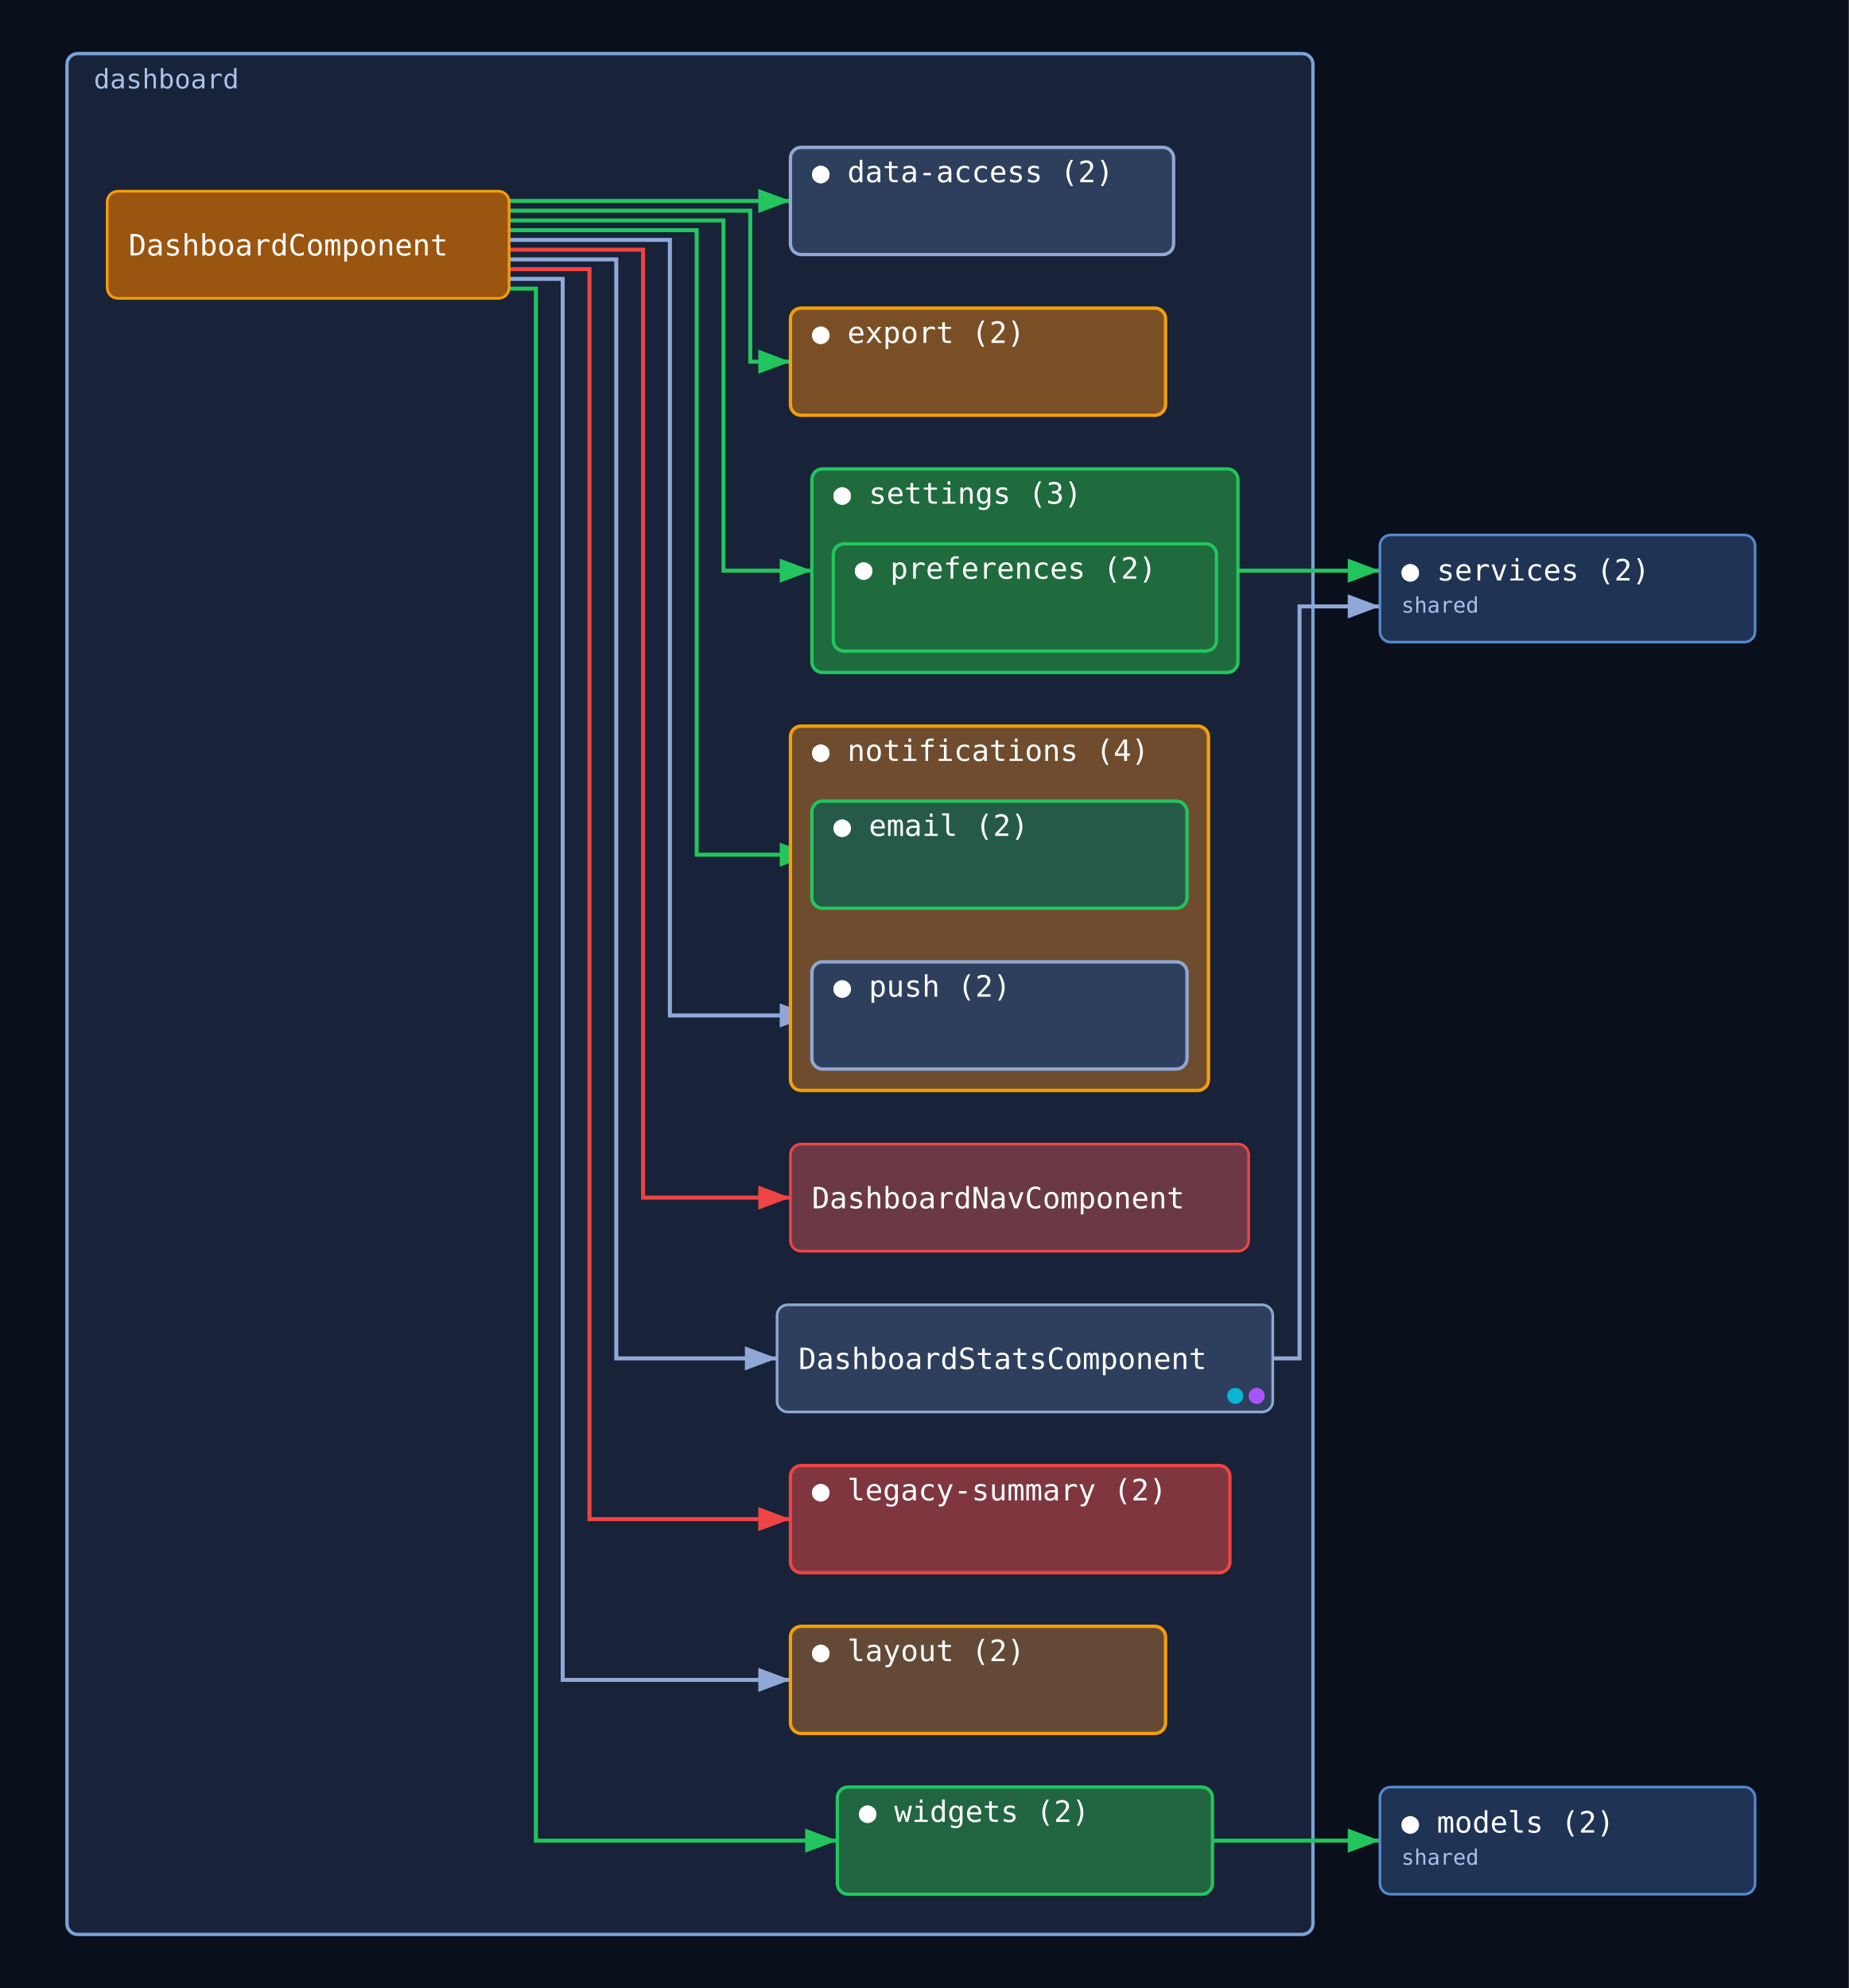
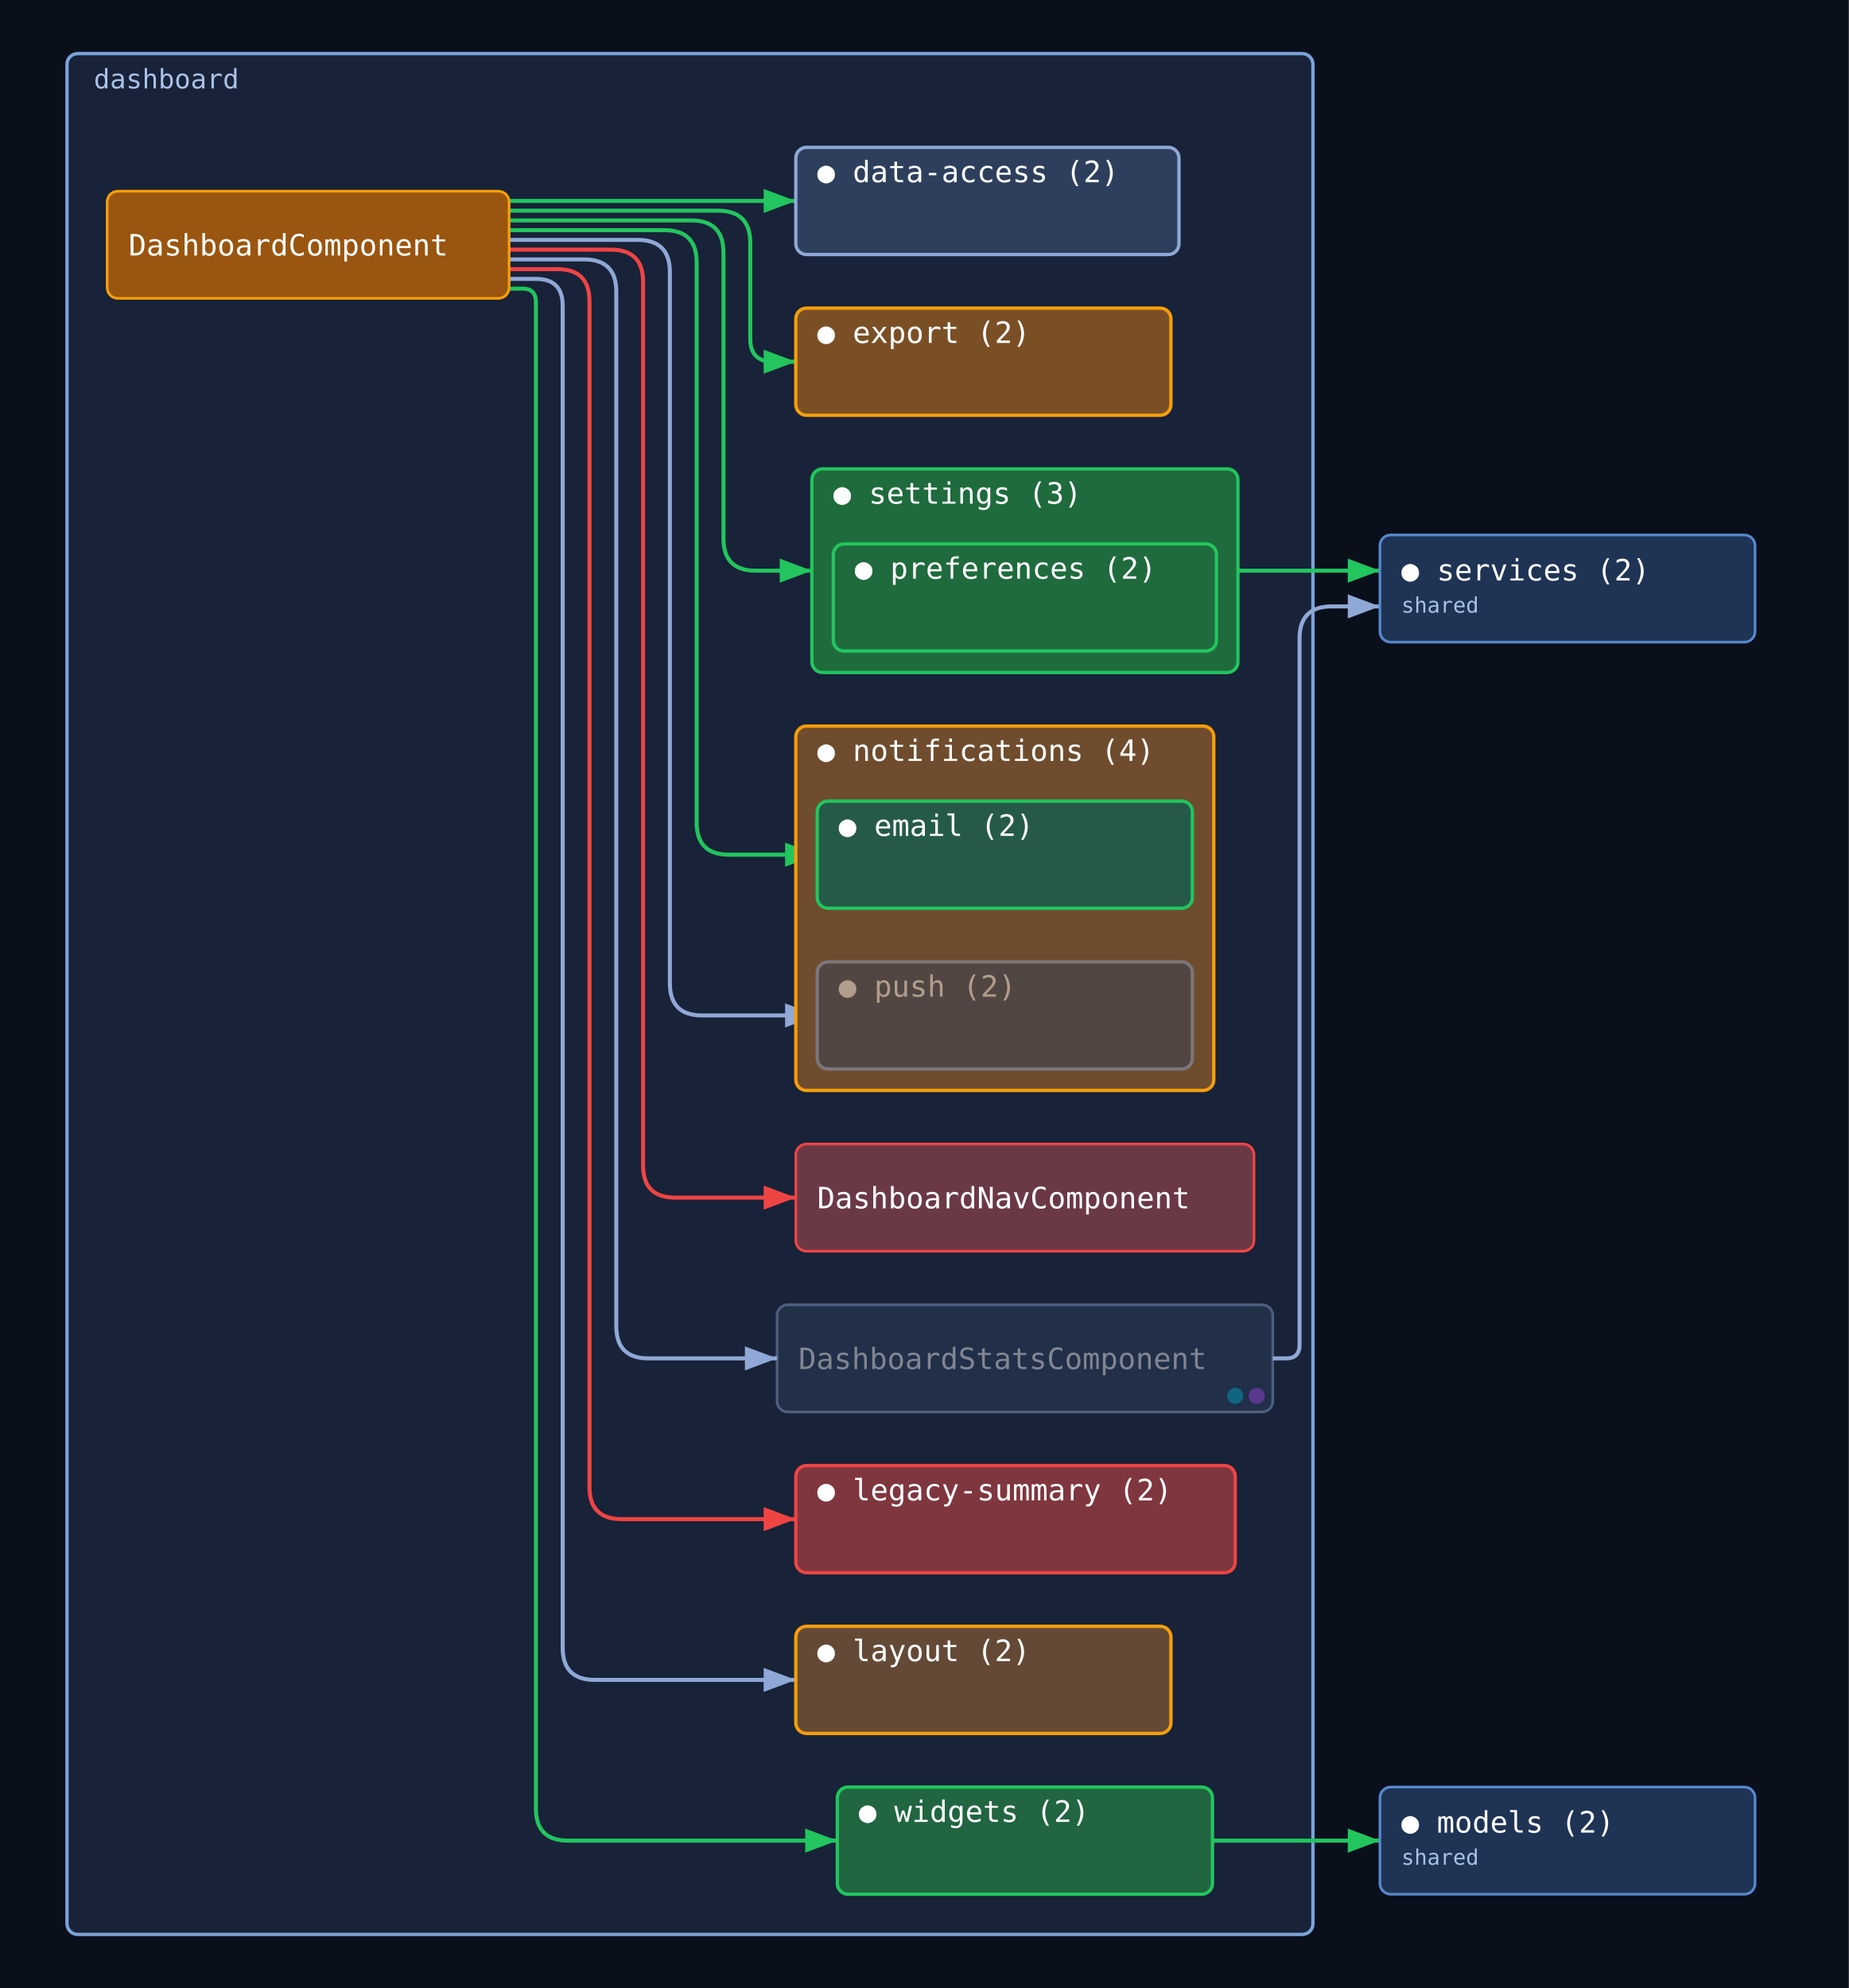
<svg xmlns="http://www.w3.org/2000/svg" width="690" height="742" viewBox="0 0 690 742">
  <defs>
    <marker id="arrow-added" markerWidth="8" markerHeight="6" refX="8" refY="3" orient="auto">
      <polygon points="0 0,8 3,0 6" fill="#22c55e" />
    </marker>
    <marker id="arrow-modified" markerWidth="8" markerHeight="6" refX="8" refY="3" orient="auto">
      <polygon points="0 0,8 3,0 6" fill="#f59e0b" />
    </marker>
    <marker id="arrow-removed" markerWidth="8" markerHeight="6" refX="8" refY="3" orient="auto">
      <polygon points="0 0,8 3,0 6" fill="#ef4444" />
    </marker>
    <marker id="arrow-unchanged" markerWidth="8" markerHeight="6" refX="8" refY="3" orient="auto">
      <polygon points="0 0,8 3,0 6" fill="#8fa8d6" />
    </marker>
  </defs>
  <rect width="690" height="742" fill="#0a0f1c" />
  <rect x="25" y="20" width="465" height="702" rx="4" fill="#182238" stroke="#7ba3d9" stroke-width="1.25" />
  <text x="35" y="33" font-family="Fira Code, monospace" font-size="10" fill="#a9c1e8">dashboard</text>
-   <path data-from="src_app_features_dashboard_dashboard_component" data-to="src_app_features_dashboard_dashboard_stats_component" d="M 190 96.818 L 230 96.818 L 230 507 L 290 507" fill="none" stroke="#8fa8d6" stroke-width="1.5" marker-end="url(#arrow-unchanged)" />
-   <path data-from="src_app_features_dashboard_dashboard_component" data-to="dir_data_access" d="M 190 75 L 295 75" fill="none" stroke="#22c55e" stroke-width="1.5" marker-end="url(#arrow-added)" />
-   <path data-from="src_app_features_dashboard_dashboard_component" data-to="dir_export" d="M 190 78.636 L 280 78.636 L 280 135 L 295 135" fill="none" stroke="#22c55e" stroke-width="1.5" marker-end="url(#arrow-added)" />
-   <path data-from="src_app_features_dashboard_dashboard_component" data-to="dir_layout" d="M 190 104.091 L 210 104.091 L 210 627 L 295 627" fill="none" stroke="#8fa8d6" stroke-width="1.5" marker-end="url(#arrow-unchanged)" />
-   <path data-from="src_app_features_dashboard_dashboard_component" data-to="dir_notifications_email" d="M 190 85.909 L 260 85.909 L 260 319 L 303 319" fill="none" stroke="#22c55e" stroke-width="1.5" marker-end="url(#arrow-added)" />
-   <path data-from="src_app_features_dashboard_dashboard_component" data-to="dir_notifications_push" d="M 190 89.545 L 250 89.545 L 250 379 L 303 379" fill="none" stroke="#8fa8d6" stroke-width="1.5" marker-end="url(#arrow-unchanged)" />
-   <path data-from="src_app_features_dashboard_dashboard_component" data-to="dir_settings" d="M 190 82.273 L 270 82.273 L 270 213 L 303 213" fill="none" stroke="#22c55e" stroke-width="1.5" marker-end="url(#arrow-added)" />
-   <path data-from="src_app_features_dashboard_dashboard_component" data-to="dir_widgets" d="M 190 107.727 L 200 107.727 L 200 687 L 312.5 687" fill="none" stroke="#22c55e" stroke-width="1.5" marker-end="url(#arrow-added)" />
-   <path data-from="src_app_features_dashboard_dashboard_stats_component" data-to="dir_oos_src_app_shared_services" d="M 475 507 L 485 507 L 485 226.333 L 515 226.333" fill="none" stroke="#8fa8d6" stroke-width="1.5" marker-end="url(#arrow-unchanged)" />
+   <path data-from="src_app_features_dashboard_dashboard_component" data-to="src_app_features_dashboard_dashboard_stats_component" d="M 190 96.818 L 218 96.818 Q 230 96.818, 230 108.818 L 230 495 Q 230 507, 242 507 L 290 507" fill="none" stroke="#8fa8d6" stroke-width="1.5" marker-end="url(#arrow-unchanged)" />
+   <path data-from="src_app_features_dashboard_dashboard_component" data-to="dir_data_access" d="M 190 75 L 297 75" fill="none" stroke="#22c55e" stroke-width="1.5" marker-end="url(#arrow-added)" />
+   <path data-from="src_app_features_dashboard_dashboard_component" data-to="dir_export" d="M 190 78.636 L 268 78.636 Q 280 78.636, 280 90.636 L 280 126.5 Q 280 135, 288.5 135 L 297 135" fill="none" stroke="#22c55e" stroke-width="1.5" marker-end="url(#arrow-added)" />
+   <path data-from="src_app_features_dashboard_dashboard_component" data-to="dir_layout" d="M 190 104.091 L 200 104.091 Q 210 104.091, 210 114.091 L 210 615 Q 210 627, 222 627 L 297 627" fill="none" stroke="#8fa8d6" stroke-width="1.5" marker-end="url(#arrow-unchanged)" />
+   <path data-from="src_app_features_dashboard_dashboard_component" data-to="dir_notifications_email" d="M 190 85.909 L 248 85.909 Q 260 85.909, 260 97.909 L 260 307 Q 260 319, 272 319 L 305 319" fill="none" stroke="#22c55e" stroke-width="1.5" marker-end="url(#arrow-added)" />
+   <path data-from="src_app_features_dashboard_dashboard_component" data-to="dir_notifications_push" d="M 190 89.545 L 238 89.545 Q 250 89.545, 250 101.545 L 250 367 Q 250 379, 262 379 L 305 379" fill="none" stroke="#8fa8d6" stroke-width="1.5" marker-end="url(#arrow-unchanged)" />
+   <path data-from="src_app_features_dashboard_dashboard_component" data-to="dir_settings" d="M 190 82.273 L 258 82.273 Q 270 82.273, 270 94.273 L 270 201 Q 270 213, 282 213 L 303 213" fill="none" stroke="#22c55e" stroke-width="1.5" marker-end="url(#arrow-added)" />
+   <path data-from="src_app_features_dashboard_dashboard_component" data-to="dir_widgets" d="M 190 107.727 L 195 107.727 Q 200 107.727, 200 112.727 L 200 675 Q 200 687, 212 687 L 312.5 687" fill="none" stroke="#22c55e" stroke-width="1.5" marker-end="url(#arrow-added)" />
+   <path data-from="src_app_features_dashboard_dashboard_stats_component" data-to="dir_oos_src_app_shared_services" d="M 475 507 L 480 507 Q 485 507, 485 502 L 485 238.333 Q 485 226.333, 497 226.333 L 515 226.333" fill="none" stroke="#8fa8d6" stroke-width="1.5" marker-end="url(#arrow-unchanged)" />
  <path data-from="dir_settings" data-to="dir_oos_src_app_shared_services" d="M 462 213 L 515 213" fill="none" stroke="#22c55e" stroke-width="1.5" marker-end="url(#arrow-added)" />
  <path data-from="dir_widgets" data-to="dir_oos_src_app_shared_models" d="M 452.5 687 L 515 687" fill="none" stroke="#22c55e" stroke-width="1.5" marker-end="url(#arrow-added)" />
-   <path data-from="src_app_features_dashboard_dashboard_component" data-to="src_app_features_dashboard_dashboard_nav_component" d="M 190 93.182 L 240 93.182 L 240 447 L 295 447" fill="none" stroke="#ef4444" stroke-width="1.5" marker-end="url(#arrow-removed)" />
-   <path data-from="src_app_features_dashboard_dashboard_component" data-to="dir_legacy_summary" d="M 190 100.455 L 220 100.455 L 220 567 L 295 567" fill="none" stroke="#ef4444" stroke-width="1.5" marker-end="url(#arrow-removed)" />
-   <g class="node-group" data-id="src_app_features_dashboard_dashboard_stats_component">
+   <path data-from="src_app_features_dashboard_dashboard_component" data-to="src_app_features_dashboard_dashboard_nav_component" d="M 190 93.182 L 228 93.182 Q 240 93.182, 240 105.182 L 240 435 Q 240 447, 252 447 L 297 447" fill="none" stroke="#ef4444" stroke-width="1.5" marker-end="url(#arrow-removed)" />
+   <path data-from="src_app_features_dashboard_dashboard_component" data-to="dir_legacy_summary" d="M 190 100.455 L 208 100.455 Q 220 100.455, 220 112.455 L 220 555 Q 220 567, 232 567 L 297 567" fill="none" stroke="#ef4444" stroke-width="1.5" marker-end="url(#arrow-removed)" />
+   <g class="node-group" data-id="src_app_features_dashboard_dashboard_stats_component" opacity="0.45">
    <rect x="290" y="487" width="185" height="40" rx="4" fill="#2d3f5c" stroke="#8fa8d6" stroke-width="1" />
    <text x="298" y="511" font-family="Fira Code, monospace" font-size="11" fill="#ffffff">DashboardStatsComponent</text>
    <circle cx="469" cy="521" r="3" fill="#a855f7" />
    <circle cx="461" cy="521" r="3" fill="#06b6d4" />
  </g>
  <g class="node-group" data-id="src_app_features_dashboard_dashboard_component">
    <rect x="40" y="71.364" width="150" height="40" rx="4" fill="#9a5510" stroke="#f59e0b" stroke-width="1" />
    <text x="48" y="95.364" font-family="Fira Code, monospace" font-size="11" fill="#ffffff">DashboardComponent</text>
  </g>
  <g class="node-group" data-id="src_app_features_dashboard_dashboard_nav_component">
-     <rect x="295" y="427" width="171" height="40" rx="4" fill="#6b3946" stroke="#ef4444" stroke-width="1" />
-     <text x="303" y="451" font-family="Fira Code, monospace" font-size="11" fill="#ffffff">DashboardNavComponent</text>
+     <rect x="297" y="427" width="171" height="40" rx="4" fill="#6b3946" stroke="#ef4444" stroke-width="1" />
+     <text x="305" y="451" font-family="Fira Code, monospace" font-size="11" fill="#ffffff">DashboardNavComponent</text>
  </g>
  <g class="node-group" data-id="dir_data_access">
-     <rect x="295" y="55" width="143" height="40" rx="4" fill="#2d3f5c" stroke="#8fa8d6" stroke-width="1.25" />
-     <text x="303" y="68" font-family="Fira Code, monospace" font-size="11" fill="#ffffff">● data-access (2)</text>
+     <rect x="297" y="55" width="143" height="40" rx="4" fill="#2d3f5c" stroke="#8fa8d6" stroke-width="1.25" />
+     <text x="305" y="68" font-family="Fira Code, monospace" font-size="11" fill="#ffffff">● data-access (2)</text>
  </g>
  <g class="node-group" data-id="dir_export">
-     <rect x="295" y="115" width="140" height="40" rx="4" fill="#7b4f26" stroke="#f59e0b" stroke-width="1.25" />
-     <text x="303" y="128" font-family="Fira Code, monospace" font-size="11" fill="#ffffff">● export (2)</text>
+     <rect x="297" y="115" width="140" height="40" rx="4" fill="#7b4f26" stroke="#f59e0b" stroke-width="1.25" />
+     <text x="305" y="128" font-family="Fira Code, monospace" font-size="11" fill="#ffffff">● export (2)</text>
  </g>
  <g class="node-group" data-id="dir_layout">
-     <rect x="295" y="607" width="140" height="40" rx="4" fill="#644a36" stroke="#f59e0b" stroke-width="1.25" />
-     <text x="303" y="620" font-family="Fira Code, monospace" font-size="11" fill="#ffffff">● layout (2)</text>
+     <rect x="297" y="607" width="140" height="40" rx="4" fill="#644a36" stroke="#f59e0b" stroke-width="1.25" />
+     <text x="305" y="620" font-family="Fira Code, monospace" font-size="11" fill="#ffffff">● layout (2)</text>
  </g>
  <g class="node-group" data-id="dir_legacy_summary">
-     <rect x="295" y="547" width="164" height="40" rx="4" fill="#7f363f" stroke="#ef4444" stroke-width="1.25" />
-     <text x="303" y="560" font-family="Fira Code, monospace" font-size="11" fill="#ffffff">● legacy-summary (2)</text>
+     <rect x="297" y="547" width="164" height="40" rx="4" fill="#7f363f" stroke="#ef4444" stroke-width="1.25" />
+     <text x="305" y="560" font-family="Fira Code, monospace" font-size="11" fill="#ffffff">● legacy-summary (2)</text>
  </g>
  <g class="node-group" data-id="dir_notifications">
-     <rect x="295" y="271" width="156" height="136" rx="4" fill="#6f4c2e" stroke="#f59e0b" stroke-width="1.25" />
-     <text x="303" y="284" font-family="Fira Code, monospace" font-size="11" fill="#ffffff">● notifications (4)</text>
+     <rect x="297" y="271" width="156" height="136" rx="4" fill="#6f4c2e" stroke="#f59e0b" stroke-width="1.25" />
+     <text x="305" y="284" font-family="Fira Code, monospace" font-size="11" fill="#ffffff">● notifications (4)</text>
  </g>
  <g class="node-group" data-id="dir_notifications_email">
-     <rect x="303" y="299" width="140" height="40" rx="4" fill="#255a49" stroke="#22c55e" stroke-width="1.25" />
-     <text x="311" y="312" font-family="Fira Code, monospace" font-size="11" fill="#ffffff">● email (2)</text>
+     <rect x="305" y="299" width="140" height="40" rx="4" fill="#255a49" stroke="#22c55e" stroke-width="1.25" />
+     <text x="313" y="312" font-family="Fira Code, monospace" font-size="11" fill="#ffffff">● email (2)</text>
  </g>
-   <g class="node-group" data-id="dir_notifications_push">
-     <rect x="303" y="359" width="140" height="40" rx="4" fill="#2d3f5c" stroke="#8fa8d6" stroke-width="1.25" />
-     <text x="311" y="372" font-family="Fira Code, monospace" font-size="11" fill="#ffffff">● push (2)</text>
+   <g class="node-group" data-id="dir_notifications_push" opacity="0.45">
+     <rect x="305" y="359" width="140" height="40" rx="4" fill="#2d3f5c" stroke="#8fa8d6" stroke-width="1.25" />
+     <text x="313" y="372" font-family="Fira Code, monospace" font-size="11" fill="#ffffff">● push (2)</text>
  </g>
  <g class="node-group" data-id="dir_settings">
    <rect x="303" y="175" width="159" height="76" rx="4" fill="#1f6b3d" stroke="#22c55e" stroke-width="1.25" />
    <text x="311" y="188" font-family="Fira Code, monospace" font-size="11" fill="#ffffff">● settings (3)</text>
  </g>
  <g class="node-group" data-id="dir_settings_preferences">
    <rect x="311" y="203" width="143" height="40" rx="4" fill="#1f6b3d" stroke="#22c55e" stroke-width="1.25" />
    <text x="319" y="216" font-family="Fira Code, monospace" font-size="11" fill="#ffffff">● preferences (2)</text>
  </g>
  <g class="node-group" data-id="dir_widgets">
    <rect x="312.5" y="667" width="140" height="40" rx="4" fill="#216541" stroke="#22c55e" stroke-width="1.25" />
    <text x="320.5" y="680" font-family="Fira Code, monospace" font-size="11" fill="#ffffff">● widgets (2)</text>
  </g>
  <g class="node-group" data-id="dir_oos_src_app_shared_services">
    <rect x="515" y="199.667" width="140" height="40" rx="4" fill="#1f3355" stroke="#5588cc" stroke-width="1" />
    <text x="523" y="216.667" font-family="Fira Code, monospace" font-size="11" fill="#ffffff">● services (2)</text>
    <text x="523" y="228.667" font-family="Fira Code, monospace" font-size="8" fill="#a9c1e8">shared</text>
  </g>
  <g class="node-group" data-id="dir_oos_src_app_shared_models">
    <rect x="515" y="667" width="140" height="40" rx="4" fill="#1f3355" stroke="#5588cc" stroke-width="1" />
    <text x="523" y="684" font-family="Fira Code, monospace" font-size="11" fill="#ffffff">● models (2)</text>
    <text x="523" y="696" font-family="Fira Code, monospace" font-size="8" fill="#a9c1e8">shared</text>
  </g>
</svg>
